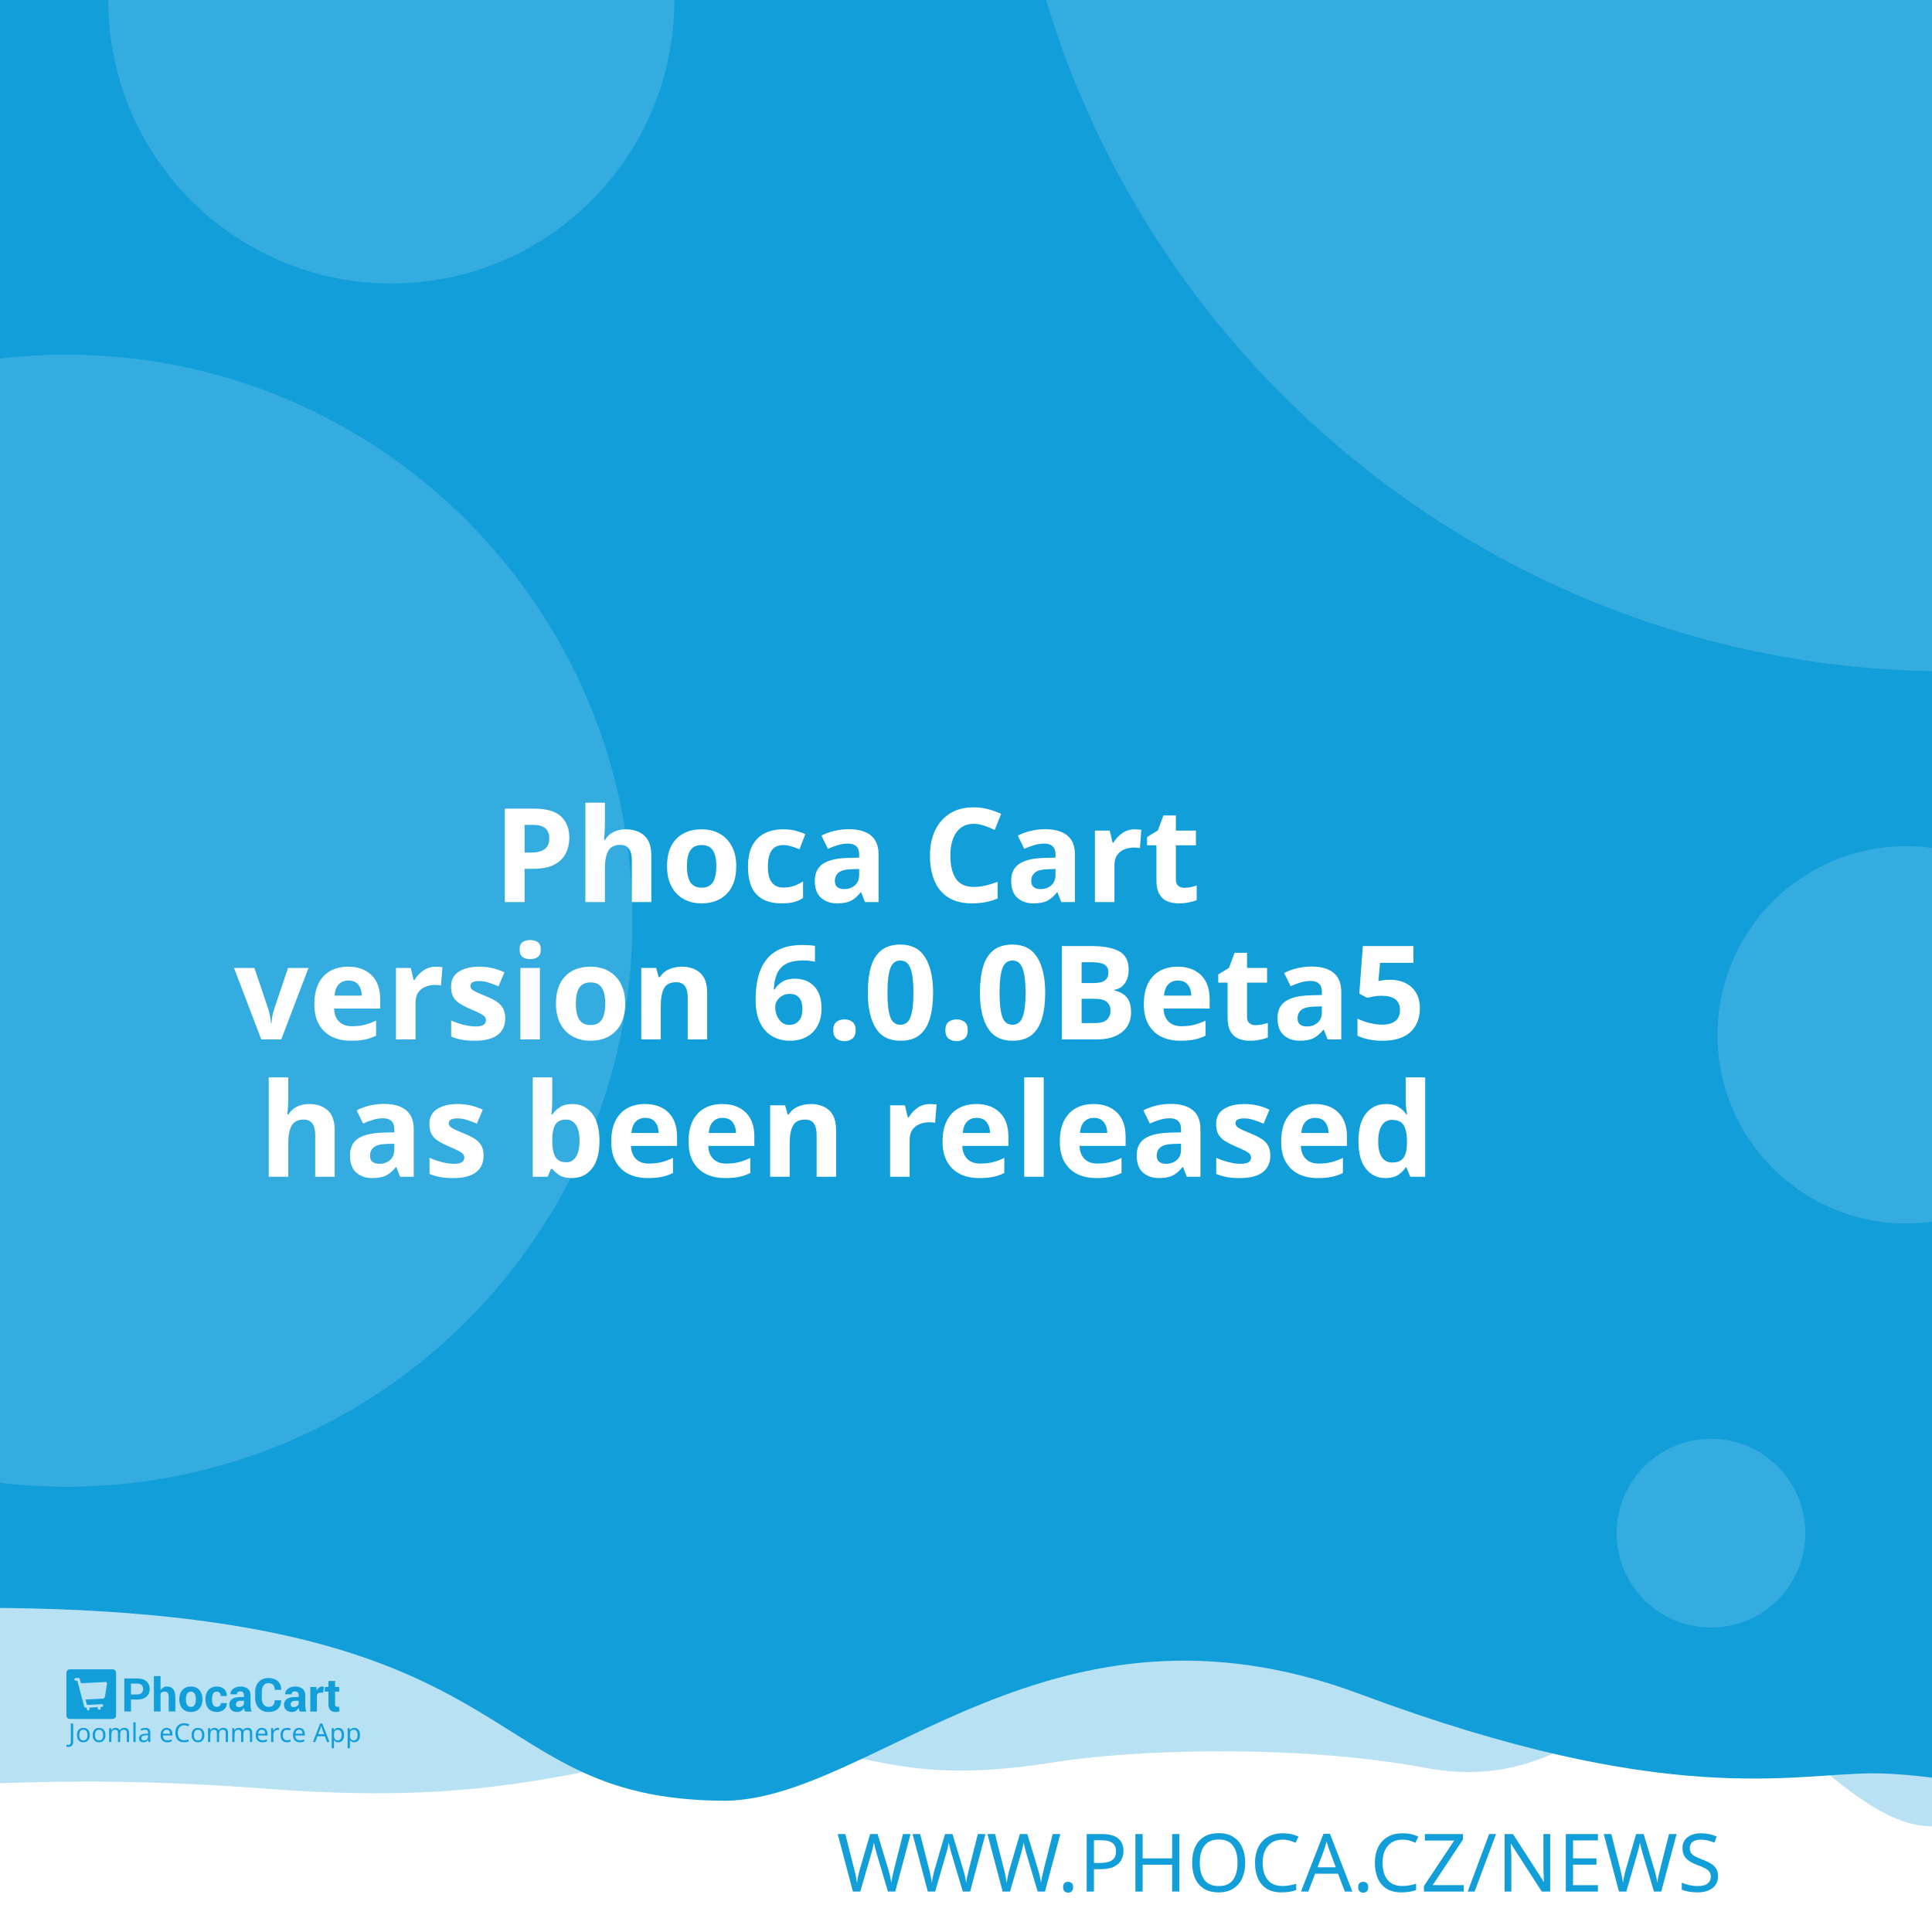
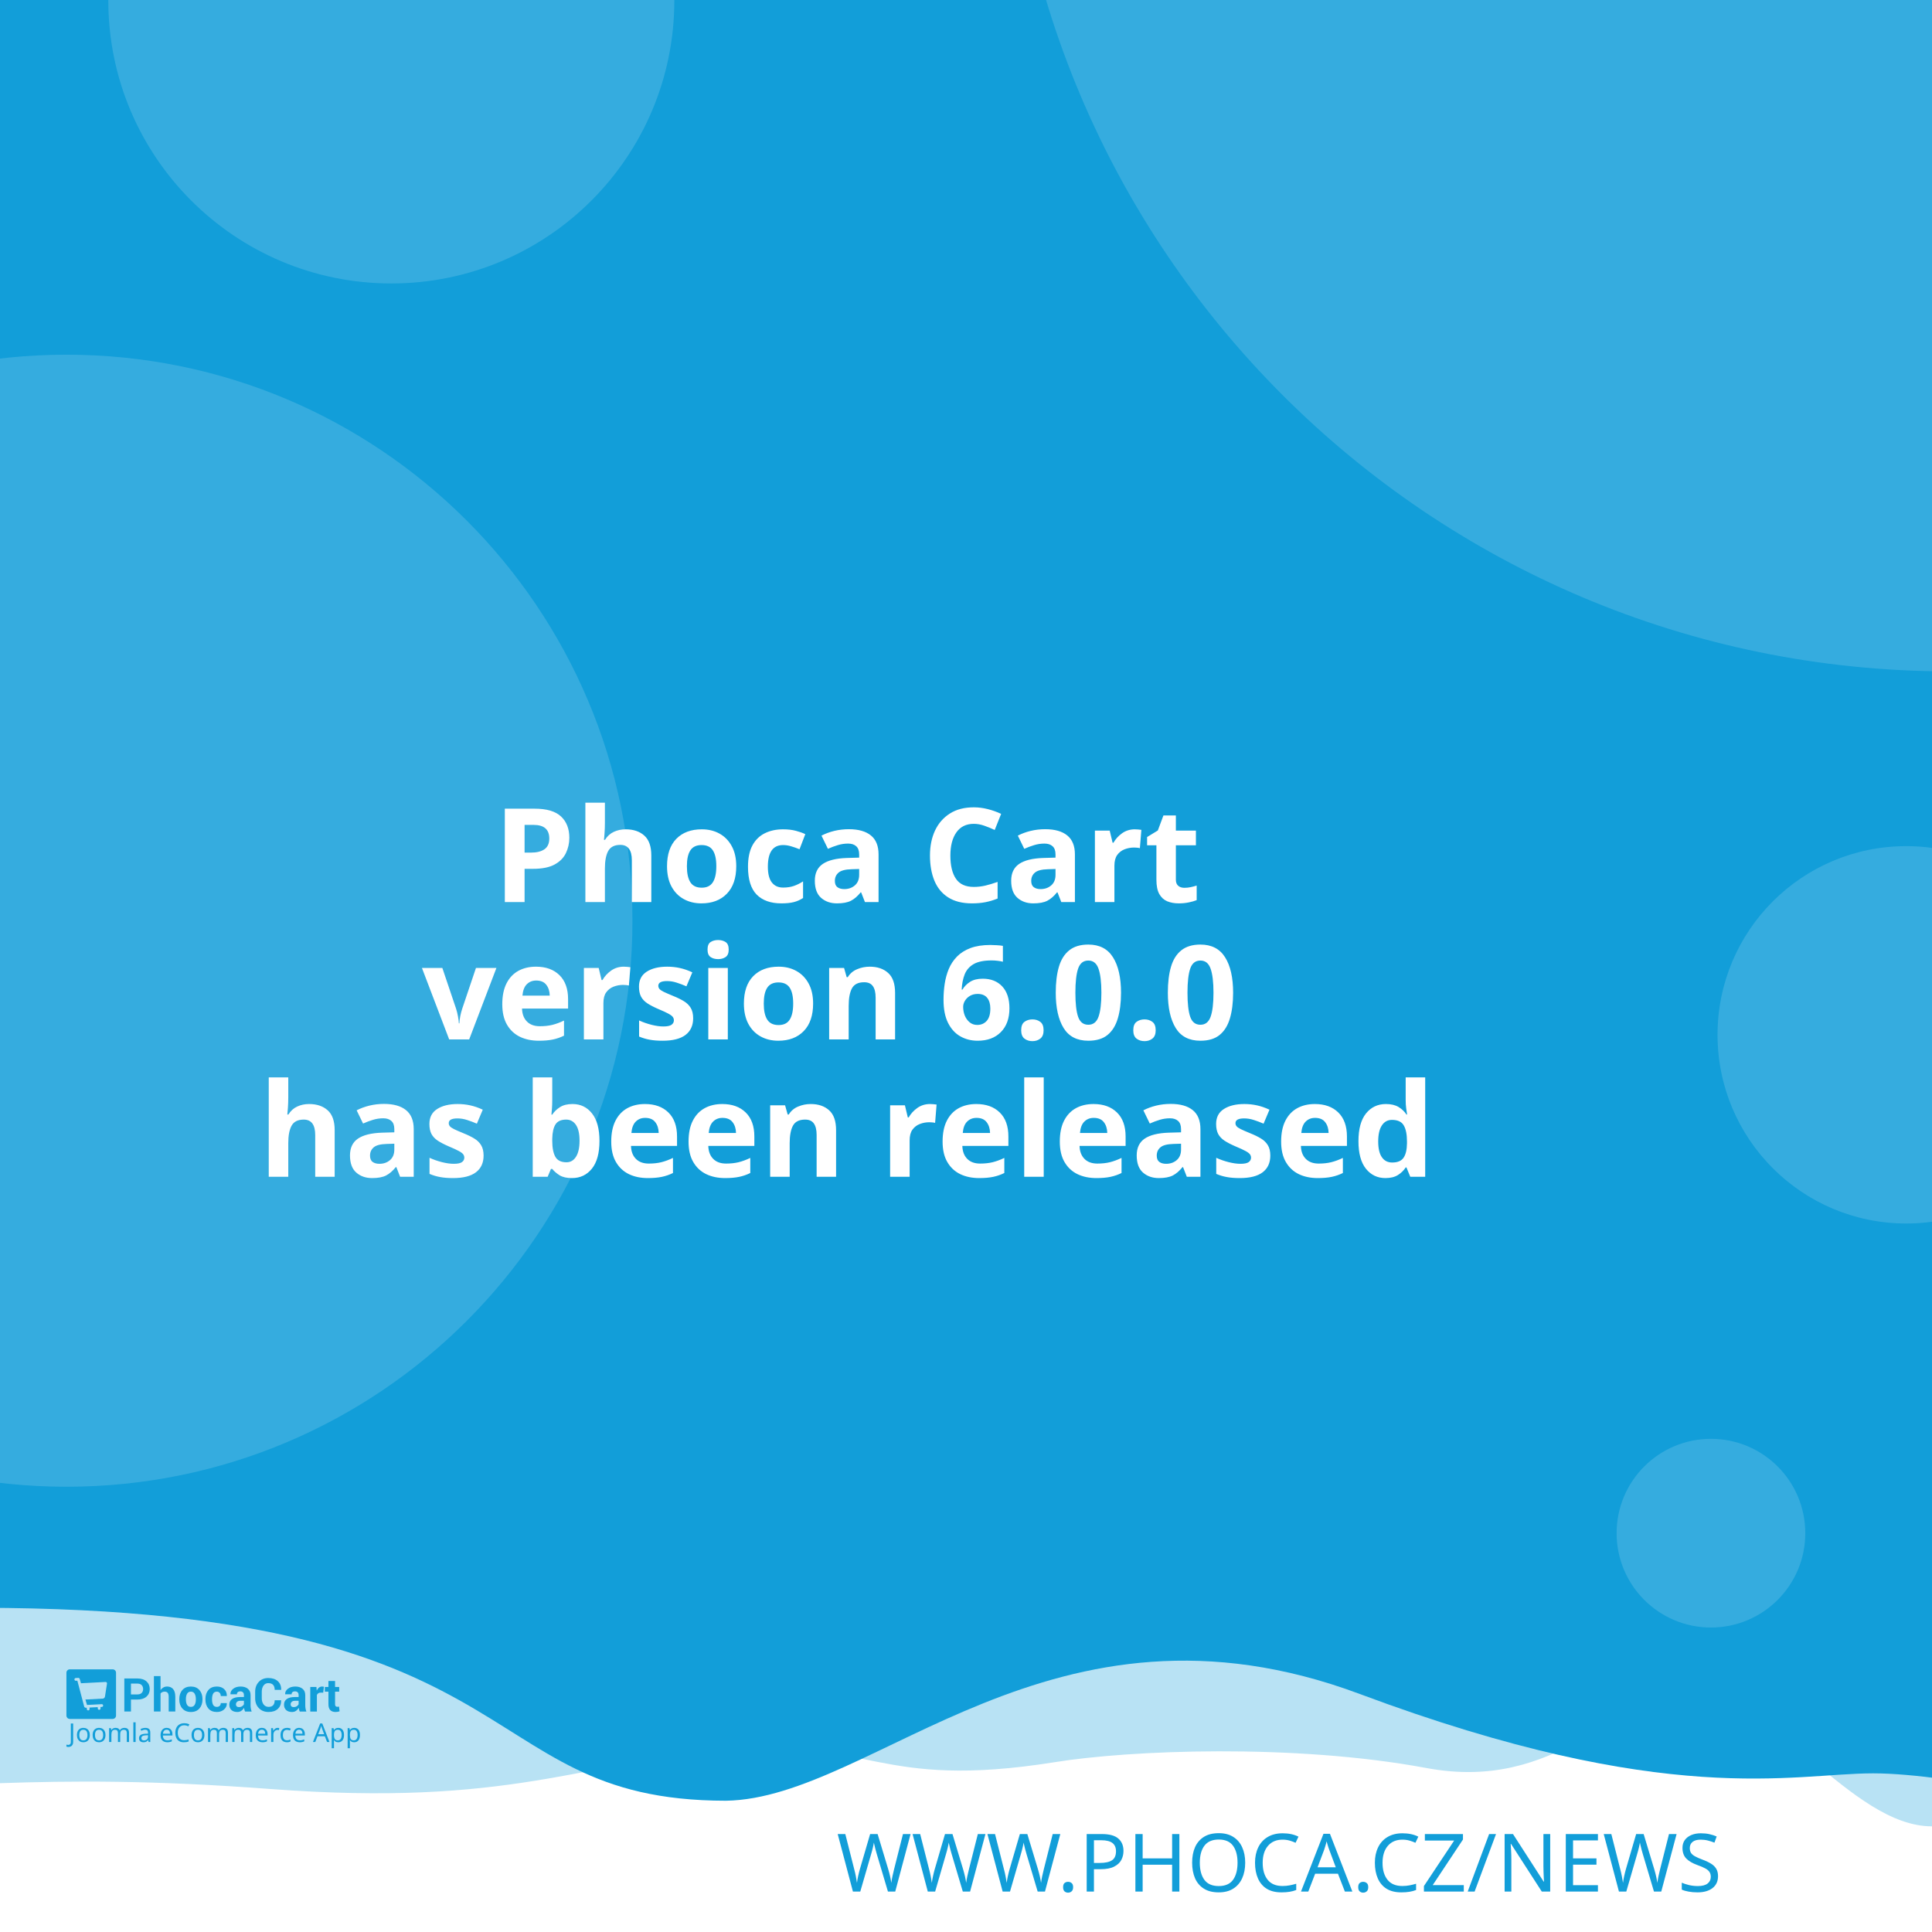
<svg xmlns="http://www.w3.org/2000/svg" width="512" height="512" viewBox="0 0 512 512" version="1.1" id="svg5">
  <defs id="defs2" />
  <g id="layer1">
    <path d="m -288.549,96.962 a 6.384,6.384 0 0 0 -6.384,6.384 v 81.087 a 6.384,6.384 0 0 0 6.384,6.384 h 81.083 a 6.384,6.384 0 0 0 6.384,-6.384 v -81.087 a 6.384,6.384 0 0 0 -6.384,-6.384 z m 16.084,16.188 c 0.591,-0.033 1.134,0.125 1.642,0.482 0.508,0.359 0.842,0.809 1.006,1.355 l 2.415,8.308 46.517,-2.44 c 0.829,-0.043 1.521,0.245 2.074,0.86 0.55,0.606 0.769,1.334 0.636,2.174 l -3.898,24.937 c -0.138,0.736 -0.57,1.497 -1.288,2.273 -0.719,0.787 -1.656,1.211 -2.797,1.272 l -32.861,1.721 3.038,10.253 27.775,-1.455 c 0.726,-0.04 1.351,0.178 1.887,0.648 0.523,0.483 0.803,1.086 0.844,1.812 0.038,0.726 -0.178,1.352 -0.648,1.887 -0.483,0.525 -1.086,0.806 -1.812,0.844 l -2.597,0.137 0.137,2.593 c 0.038,0.729 -0.178,1.356 -0.661,1.879 -0.472,0.535 -1.071,0.819 -1.8,0.856 -0.726,0.038 -1.353,-0.178 -1.879,-0.661 -0.535,-0.472 -0.814,-1.073 -0.852,-1.8 l -0.137,-2.593 -15.573,0.81 0.133,2.597 c 0.038,0.729 -0.176,1.356 -0.648,1.879 -0.483,0.535 -1.086,0.818 -1.812,0.856 -0.726,0.04 -1.352,-0.178 -1.887,-0.661 -0.525,-0.472 -0.806,-1.073 -0.844,-1.8 l -0.137,-2.597 -1.608,0.083 c -0.623,0.033 -1.193,-0.112 -1.721,-0.428 -0.515,-0.317 -0.883,-0.632 -1.11,-0.931 l -0.287,-0.507 -13.05,-49.343 -2.805,0.146 c -0.696,0.038 -1.312,-0.181 -1.858,-0.661 -0.545,-0.472 -0.835,-1.069 -0.873,-1.795 -0.038,-0.729 0.186,-1.353 0.682,-1.879 0.493,-0.535 1.083,-0.818 1.779,-0.856 z" style="fill:#ffffff;stroke-width:1;paint-order:stroke fill markers" id="path400" />
    <rect style="opacity:1;fill:#ffffff;stroke-width:5;stroke-linejoin:round;paint-order:stroke fill markers" id="rect723" width="512" height="512" x="0" y="0" />
    <path id="rect4460" style="opacity:0.3;fill:#129ed9;fill-opacity:1;stroke-width:5;stroke-linejoin:round;paint-order:stroke fill markers" d="M -256,4 H 768 v 480 c 0,0 -42.667,-10 -64,-10 -21.333,0 -42.408,10 -64,10 -21.592,0 -42.667,-10 -64,-10 -21.333,0 -42.408,10 -64,10 -21.592,0 -41.887,-34.701 -63.221,-34.701 -21.333,0 -35.645,25.795 -70.761,19.246 -35.116,-6.549 -78.862,-4.741 -98.515,-1.547 -47.289,7.533 -49.247,-6.724 -87.369,-3.311 -38.122,3.413 -56.921,15.193 -120.307,10.429 -63.387,-4.764 -84.091,0.698 -135.827,-0.116 -21.333,0 -42.408,10 -64,10 -21.592,0 -42.667,-10 -64,-10 -21.333,0 -64,10 -64,10 z" />
    <path id="rect4460-5" style="fill:#129ed9;fill-opacity:1;stroke-width:5;stroke-linejoin:round;paint-order:stroke fill markers" d="M -316,4.9999998e-7 H 708 V 480 c 0,0 -42.667,-10 -64,-10 -21.333,0 -42.408,10 -64,10 -21.592,0 -62.256,-10.048 -83.59,-10.048 -21.333,0 -54.449,9.448 -136.059,-21.03 -81.61,-30.478 -128.583,27.669 -167.971,28.291 -70.795,-0.042 -47.303,-54.288 -212.561,-50.983 C -185.439,429.534 -38.408,480 -60,480 c -21.592,0 -42.667,-10 -64,-10 -21.333,0 -42.408,10 -64,10 -21.592,0 -42.667,-10 -64,-10 -21.333,0 -64,10 -64,10 z" />
    <text xml:space="preserve" style="font-style:normal;font-weight:normal;font-size:21.333px;line-height:1.25;font-family:sans-serif;fill:#129ed9;fill-opacity:1;stroke:none" x="484.042" y="501.277" id="text2910-3-7">
      <tspan id="tspan2908-6-5" x="484.042" y="501.277" style="font-style:normal;font-variant:normal;font-weight:300;font-stretch:normal;font-size:21.333px;font-family:Montserrat;-inkscape-font-specification:'Montserrat Light';text-align:end;text-anchor:end;fill:#129ed9;fill-opacity:1">WWW.PHOCA.CZ/NEWS</tspan>
    </text>
    <text xml:space="preserve" style="font-style:normal;font-variant:normal;font-weight:600;font-stretch:normal;font-size:34.667px;line-height:1.05;font-family:Rubik;-inkscape-font-specification:'Rubik Semi-Bold';fill:#ffffff;fill-opacity:1;stroke:none" x="256" y="165" id="text11252">
      <tspan x="256" y="165" id="tspan403" style="text-align:center;text-anchor:middle" />
      <tspan x="256" y="202.659" style="font-size:34.667px;text-align:center;text-anchor:middle" id="tspan442" />
      <tspan x="256" y="239.059" style="font-size:34.667px;text-align:center;text-anchor:middle" id="tspan444">Phoca Cart</tspan>
-       <tspan x="256" y="275.459" id="tspan1992" style="font-size:34.667px;text-align:center;text-anchor:middle">version 6.0.0Beta5
+       <tspan x="256" y="275.459" id="tspan1992" style="font-size:34.667px;text-align:center;text-anchor:middle">version 6.0.0
</tspan>
      <tspan x="256" y="311.859" id="tspan2906" style="font-size:34.667px;text-align:center;text-anchor:middle">has been released</tspan>
      <tspan x="256" y="348.259" id="tspan1994" style="font-size:34.667px" />
    </text>
    <circle style="opacity:0.15;fill:#ffffff;fill-opacity:1;stroke-width:5;stroke-linejoin:round;paint-order:stroke fill markers" id="path8376" cx="516.67" cy="-72.081" r="250" />
    <circle style="opacity:0.15;fill:#ffffff;fill-opacity:1;stroke-width:5;stroke-linejoin:round;paint-order:stroke fill markers" id="path8376-9" cx="17.604" cy="244" r="150" />
    <circle style="opacity:0.15;fill:#ffffff;fill-opacity:1;stroke-width:5;stroke-linejoin:round;paint-order:stroke fill markers" id="path8376-6" cx="103.704" cy="0.117" r="75" />
    <circle style="opacity:0.15;fill:#ffffff;fill-opacity:1;stroke-width:5;stroke-linejoin:round;paint-order:stroke fill markers" id="path8376-6-2" cx="505.168" cy="274.238" r="50" />
    <g id="g8950" transform="matrix(0.298069,0,0,0.298069,107.3348,335.2596)" style="fill:#129ed9;fill-opacity:1;stroke-width:3.355">
      <g id="g895" transform="translate(-301.0409,359.4151)" style="fill:#129ed9;fill-opacity:1;stroke-width:3.355">
        <g transform="matrix(1.3333,0,0,-1.3333,-75.59,850.15)" fill="#ffffff" image-rendering="optimizeQuality" id="g280" style="clip-rule:evenodd;fill:#129ed9;fill-opacity:1;stroke-width:8.934;shape-rendering:geometricPrecision">
          <path d="m 99.728,617.49 v -7.994 h -4.423 v 22.031 h 8.784 c 2.532,0 4.527,-0.646 5.979,-1.937 1.452,-1.291 2.181,-2.99 2.181,-5.097 0,-2.107 -0.729,-3.801 -2.181,-5.082 -1.452,-1.281 -3.446,-1.921 -5.979,-1.921 z m 0,3.408 h 4.361 c 1.23,0 2.165,0.336 2.801,1.002 0.635,0.671 0.951,1.523 0.951,2.561 0,1.059 -0.315,1.932 -0.946,2.623 -0.63,0.687 -1.566,1.033 -2.806,1.033 H 99.728 Z" id="path262" style="fill:#129ed9;fill-opacity:1;stroke-width:3.355" />
          <path d="m 119.45,623.79 c 0.517,0.749 1.147,1.327 1.891,1.746 0.749,0.418 1.576,0.63 2.485,0.63 1.705,0 3.043,-0.568 4.02,-1.704 0.971,-1.131 1.457,-2.887 1.457,-5.252 v -9.714 h -4.418 v 9.76 c 0,1.276 -0.227,2.174 -0.677,2.706 -0.445,0.532 -1.116,0.795 -2.005,0.795 -0.605,0 -1.137,-0.108 -1.602,-0.325 -0.465,-0.217 -0.847,-0.522 -1.152,-0.919 v -12.017 h -4.418 v 23.611 h 4.418 z" id="path264" style="fill:#129ed9;fill-opacity:1;stroke-width:3.355" />
          <path d="m 131.96,617.83 c 0,2.438 0.682,4.436 2.046,5.996 1.359,1.554 3.25,2.334 5.663,2.334 2.418,0 4.315,-0.774 5.689,-2.329 1.375,-1.549 2.062,-3.553 2.062,-6.001 v -0.32 c 0,-2.458 -0.687,-4.462 -2.051,-6.011 -1.369,-1.544 -3.261,-2.319 -5.674,-2.319 -2.418,0 -4.315,0.775 -5.684,2.319 -1.364,1.549 -2.051,3.553 -2.051,6.011 z m 4.408,-0.31 c 0,-1.487 0.264,-2.68 0.785,-3.584 0.527,-0.899 1.375,-1.348 2.542,-1.348 1.142,0 1.979,0.454 2.506,1.358 0.532,0.904 0.796,2.097 0.796,3.574 v 0.315 c 0,1.446 -0.269,2.629 -0.801,3.542 -0.537,0.914 -1.38,1.374 -2.527,1.374 -1.142,0 -1.979,-0.46 -2.506,-1.379 -0.532,-0.919 -0.796,-2.102 -0.796,-3.537 z" id="path266" style="fill:#129ed9;fill-opacity:1;stroke-width:3.355" />
          <path d="m 157.01,612.59 c 0.79,0 1.421,0.227 1.891,0.682 0.475,0.454 0.713,1.064 0.713,1.828 h 4.015 l 0.041,-0.093 c 0.041,-1.653 -0.579,-3.037 -1.871,-4.152 -1.287,-1.116 -2.883,-1.673 -4.79,-1.673 -2.439,0 -4.325,0.769 -5.648,2.314 -1.318,1.544 -1.979,3.522 -1.979,5.944 v 0.449 c 0,2.412 0.656,4.395 1.974,5.944 1.317,1.554 3.198,2.329 5.638,2.329 2.02,0 3.648,-0.573 4.883,-1.725 1.235,-1.151 1.835,-2.664 1.793,-4.539 l -0.031,-0.088 h -4.026 c 0,0.842 -0.233,1.544 -0.698,2.107 -0.46,0.558 -1.101,0.837 -1.922,0.837 -1.168,0 -1.995,-0.454 -2.475,-1.358 -0.476,-0.904 -0.718,-2.071 -0.718,-3.496 v -0.454 c 0,-1.456 0.243,-2.628 0.718,-3.522 0.48,-0.888 1.312,-1.332 2.491,-1.332" id="path268" style="fill:#129ed9;fill-opacity:1;stroke-width:3.355" />
          <path d="m 175.8,609.49 c -0.165,0.372 -0.305,0.764 -0.419,1.183 -0.119,0.413 -0.202,0.837 -0.248,1.27 -0.455,-0.8 -1.054,-1.456 -1.798,-1.978 -0.739,-0.521 -1.628,-0.785 -2.656,-0.785 -1.715,0 -3.038,0.439 -3.963,1.322 -0.93,0.883 -1.395,2.086 -1.395,3.604 0,1.606 0.62,2.845 1.855,3.729 1.235,0.883 3.038,1.322 5.41,1.322 h 2.47 v 1.301 c 0,0.785 -0.207,1.394 -0.62,1.828 -0.413,0.434 -1.023,0.651 -1.834,0.651 -0.713,0 -1.266,-0.175 -1.653,-0.522 -0.393,-0.346 -0.584,-0.826 -0.584,-1.446 l -4.268,0.016 -0.016,0.093 c -0.072,1.379 0.527,2.572 1.798,3.579 1.271,1.002 2.946,1.503 5.013,1.503 1.958,0 3.545,-0.496 4.769,-1.492 1.22,-0.992 1.829,-2.406 1.829,-4.24 v -6.76 c 0,-0.769 0.062,-1.492 0.176,-2.164 0.119,-0.676 0.299,-1.348 0.553,-2.014 z m -4.046,2.943 c 0.78,0 1.468,0.191 2.077,0.574 0.605,0.382 1.013,0.826 1.225,1.332 v 2.308 h -2.47 c -0.935,0 -1.648,-0.232 -2.134,-0.702 -0.481,-0.47 -0.724,-1.033 -0.724,-1.699 0,-0.542 0.181,-0.981 0.542,-1.312 0.367,-0.336 0.858,-0.501 1.483,-0.501" id="path270" style="fill:#129ed9;fill-opacity:1;stroke-width:3.355" />
          <path d="m 199.84,617.01 0.031,-0.088 c 0.041,-2.37 -0.682,-4.25 -2.17,-5.645 -1.488,-1.394 -3.555,-2.091 -6.201,-2.091 -2.656,0 -4.811,0.852 -6.464,2.556 -1.653,1.704 -2.486,3.894 -2.486,6.579 v 4.369 c 0,2.67 0.812,4.86 2.424,6.574 1.617,1.715 3.715,2.572 6.299,2.572 2.723,0 4.852,-0.697 6.386,-2.097 1.535,-1.399 2.284,-3.305 2.243,-5.717 l -0.031,-0.088 h -4.299 c 0,1.451 -0.346,2.561 -1.044,3.336 -0.698,0.769 -1.783,1.157 -3.255,1.157 -1.323,0 -2.372,-0.537 -3.147,-1.606 -0.78,-1.074 -1.168,-2.438 -1.168,-4.1 v -4.39 c 0,-1.683 0.408,-3.057 1.225,-4.131 0.822,-1.069 1.922,-1.606 3.317,-1.606 1.38,0 2.403,0.372 3.064,1.11 0.661,0.744 0.992,1.844 0.992,3.305 z" id="path272" style="fill:#129ed9;fill-opacity:1;stroke-width:3.355" />
          <path d="m 212.27,609.49 c -0.165,0.372 -0.305,0.764 -0.419,1.183 -0.119,0.413 -0.202,0.837 -0.248,1.27 -0.455,-0.8 -1.054,-1.456 -1.798,-1.978 -0.739,-0.521 -1.628,-0.785 -2.656,-0.785 -1.716,0 -3.038,0.439 -3.963,1.322 -0.93,0.883 -1.395,2.086 -1.395,3.604 0,1.606 0.62,2.845 1.855,3.729 1.235,0.883 3.039,1.322 5.41,1.322 h 2.47 v 1.301 c 0,0.785 -0.207,1.394 -0.62,1.828 -0.413,0.434 -1.023,0.651 -1.834,0.651 -0.713,0 -1.266,-0.175 -1.654,-0.522 -0.393,-0.346 -0.584,-0.826 -0.584,-1.446 l -4.268,0.016 -0.016,0.093 c -0.072,1.379 0.527,2.572 1.798,3.579 1.271,1.002 2.945,1.503 5.013,1.503 1.958,0 3.545,-0.496 4.769,-1.492 1.22,-0.992 1.829,-2.406 1.829,-4.24 v -6.76 c 0,-0.769 0.062,-1.492 0.176,-2.164 0.119,-0.676 0.3,-1.348 0.553,-2.014 z m -4.046,2.943 c 0.78,0 1.468,0.191 2.077,0.574 0.605,0.382 1.013,0.826 1.224,1.332 v 2.308 h -2.47 c -0.935,0 -1.649,-0.232 -2.134,-0.702 -0.481,-0.47 -0.723,-1.033 -0.723,-1.699 0,-0.542 0.181,-0.981 0.542,-1.312 0.367,-0.336 0.858,-0.501 1.483,-0.501" id="path274" style="fill:#129ed9;fill-opacity:1;stroke-width:3.355" />
          <path d="m 227.92,622.06 -1.617,0.046 c -0.656,0 -1.199,-0.134 -1.623,-0.408 -0.423,-0.274 -0.744,-0.656 -0.966,-1.152 v -11.052 h -4.408 v 16.36 h 4.103 l 0.196,-2.422 c 0.382,0.857 0.883,1.528 1.494,2.009 0.61,0.48 1.312,0.723 2.108,0.723 0.223,0 0.429,-0.015 0.615,-0.052 0.186,-0.036 0.377,-0.077 0.568,-0.129 z" id="path276" style="fill:#129ed9;fill-opacity:1;stroke-width:3.355" />
          <path d="m 235.83,629.86 v -4.007 h 2.754 v -3.099 H 235.83 v -8.33 c 0,-0.635 0.129,-1.09 0.393,-1.363 0.263,-0.274 0.615,-0.408 1.059,-0.408 0.232,0 0.434,0.01 0.599,0.036 0.166,0.026 0.362,0.072 0.579,0.129 l 0.383,-3.181 c -0.445,-0.155 -0.878,-0.268 -1.302,-0.341 -0.424,-0.078 -0.884,-0.114 -1.38,-0.114 -1.524,0 -2.697,0.418 -3.519,1.255 -0.822,0.837 -1.235,2.159 -1.235,3.977 v 8.34 h -2.392 v 3.099 h 2.392 v 4.007 z" id="path278" style="fill:#129ed9;fill-opacity:1;stroke-width:3.355" />
        </g>
        <g fill="#ffffff" fill-rule="evenodd" image-rendering="optimizeQuality" stroke-width="1.934" aria-label="Joomla eCommerce App" id="g318" style="clip-rule:evenodd;fill:#129ed9;fill-opacity:1;shape-rendering:geometricPrecision">
          <path d="M 1.704,69 Q 1.151,69 0.736,68.908 0.321,68.839 -0.002,68.7 v -1.752 q 0.369,0.092 0.784,0.161 0.415,0.069 0.876,0.069 0.576,0 1.083,-0.231 0.53,-0.231 0.853,-0.807 0.323,-0.576 0.323,-1.614 v -16.368 h 2.075 v 16.206 q 0,2.374 -1.176,3.504 -1.176,1.13 -3.112,1.13 z" id="path282" style="fill:#129ed9;fill-opacity:1;stroke-width:1.934" />
          <path d="m 20.792,58.419 q 0,3.066 -1.568,4.749 -1.545,1.683 -4.196,1.683 -1.637,0 -2.928,-0.738 -1.268,-0.761 -2.006,-2.19 -0.738,-1.452 -0.738,-3.504 0,-3.066 1.545,-4.726 1.545,-1.66 4.196,-1.66 1.683,0 2.951,0.761 1.291,0.738 2.006,2.167 0.738,1.406 0.738,3.458 z m -9.336,0 q 0,2.19 0.853,3.481 0.876,1.268 2.766,1.268 1.867,0 2.743,-1.268 0.876,-1.291 0.876,-3.481 0,-2.19 -0.876,-3.435 -0.876,-1.245 -2.766,-1.245 -1.89,0 -2.743,1.245 -0.853,1.245 -0.853,3.435 z" id="path284" style="fill:#129ed9;fill-opacity:1;stroke-width:1.934" />
          <path d="m 34.739,58.419 q 0,3.066 -1.568,4.749 -1.545,1.683 -4.196,1.683 -1.637,0 -2.928,-0.738 -1.268,-0.761 -2.006,-2.19 -0.738,-1.452 -0.738,-3.504 0,-3.066 1.545,-4.726 1.545,-1.66 4.196,-1.66 1.683,0 2.951,0.761 1.291,0.738 2.006,2.167 0.738,1.406 0.738,3.458 z m -9.336,0 q 0,2.19 0.853,3.481 0.876,1.268 2.766,1.268 1.867,0 2.743,-1.268 0.876,-1.291 0.876,-3.481 0,-2.19 -0.876,-3.435 -0.876,-1.245 -2.766,-1.245 -1.89,0 -2.743,1.245 -0.853,1.245 -0.853,3.435 z" id="path286" style="fill:#129ed9;fill-opacity:1;stroke-width:1.934" />
          <path d="m 51.499,52.033 q 2.098,0 3.135,1.083 1.037,1.06 1.037,3.458 V 64.62 H 53.666 v -7.953 q 0,-2.928 -2.513,-2.928 -1.798,0 -2.582,1.037 -0.761,1.037 -0.761,3.02 V 64.62 h -2.006 v -7.953 q 0,-2.928 -2.536,-2.928 -1.867,0 -2.582,1.153 -0.715,1.153 -0.715,3.32 v 6.409 h -2.029 v -12.356 h 1.637 l 0.3,1.683 h 0.115 q 0.576,-0.968 1.545,-1.429 0.991,-0.484 2.098,-0.484 2.905,0 3.781,2.075 h 0.115 q 0.622,-1.06 1.683,-1.568 1.083,-0.507 2.282,-0.507 z" id="path288" style="fill:#129ed9;fill-opacity:1;stroke-width:1.934" />
          <path d="M 61.527,64.62 H 59.498 V 47.1 h 2.029 z" id="path290" style="fill:#129ed9;fill-opacity:1;stroke-width:1.934" />
          <path d="m 70.126,52.056 q 2.259,0 3.343,0.991 1.083,0.991 1.083,3.158 v 8.414 h -1.475 l -0.392,-1.752 h -0.092 q -0.807,1.014 -1.706,1.498 -0.876,0.484 -2.444,0.484 -1.683,0 -2.789,-0.876 -1.107,-0.899 -1.107,-2.789 0,-1.844 1.452,-2.836 1.452,-1.014 4.472,-1.107 l 2.098,-0.069 v -0.738 q 0,-1.545 -0.669,-2.144 -0.669,-0.599 -1.89,-0.599 -0.968,0 -1.844,0.3 -0.876,0.277 -1.637,0.645 l -0.622,-1.522 q 0.807,-0.438 1.913,-0.738 1.107,-0.323 2.305,-0.323 z m 0.599,6.593 q -2.305,0.092 -3.204,0.738 -0.876,0.645 -0.876,1.821 0,1.037 0.622,1.522 0.645,0.484 1.637,0.484 1.568,0 2.605,-0.853 1.037,-0.876 1.037,-2.674 v -1.107 z" id="path292" style="fill:#129ed9;fill-opacity:1;stroke-width:1.934" />
          <path d="m 89.144,52.033 q 1.591,0 2.72,0.692 1.153,0.692 1.752,1.96 0.622,1.245 0.622,2.928 v 1.222 h -8.46 q 0.046,2.098 1.06,3.204 1.037,1.083 2.882,1.083 1.176,0 2.075,-0.207 0.922,-0.231 1.89,-0.645 v 1.775 q -0.945,0.415 -1.867,0.599 -0.922,0.207 -2.19,0.207 -1.752,0 -3.112,-0.715 -1.337,-0.715 -2.098,-2.121 -0.738,-1.429 -0.738,-3.481 0,-2.029 0.669,-3.481 0.692,-1.452 1.913,-2.236 1.245,-0.784 2.882,-0.784 z m -0.023,1.66 q -1.452,0 -2.305,0.945 -0.83,0.922 -0.991,2.582 h 6.293 q -0.023,-1.568 -0.738,-2.536 -0.715,-0.991 -2.259,-0.991 z" id="path294" style="fill:#129ed9;fill-opacity:1;stroke-width:1.934" />
          <path d="m 104.71,49.751 q -2.651,0 -4.173,1.775 -1.522,1.775 -1.522,4.864 0,3.066 1.406,4.864 1.429,1.775 4.265,1.775 1.083,0 2.052,-0.184 0.968,-0.184 1.89,-0.461 v 1.798 q -0.922,0.346 -1.913,0.507 -0.968,0.161 -2.328,0.161 -2.513,0 -4.196,-1.037 -1.683,-1.037 -2.536,-2.951 -0.83,-1.913 -0.83,-4.495 0,-2.49 0.899,-4.38 0.922,-1.913 2.697,-2.974 1.775,-1.083 4.311,-1.083 2.605,0 4.541,0.968 l -0.83,1.752 q -0.761,-0.346 -1.706,-0.622 -0.922,-0.277 -2.029,-0.277 z" id="path296" style="fill:#129ed9;fill-opacity:1;stroke-width:1.934" />
          <path d="m 122.69,58.419 q 0,3.066 -1.568,4.749 -1.545,1.683 -4.196,1.683 -1.637,0 -2.928,-0.738 -1.268,-0.761 -2.006,-2.19 -0.738,-1.452 -0.738,-3.504 0,-3.066 1.545,-4.726 1.545,-1.66 4.196,-1.66 1.683,0 2.951,0.761 1.291,0.738 2.006,2.167 0.738,1.406 0.738,3.458 z m -9.336,0 q 0,2.19 0.853,3.481 0.876,1.268 2.766,1.268 1.867,0 2.743,-1.268 0.876,-1.291 0.876,-3.481 0,-2.19 -0.876,-3.435 -0.876,-1.245 -2.766,-1.245 -1.89,0 -2.743,1.245 -0.853,1.245 -0.853,3.435 z" id="path298" style="fill:#129ed9;fill-opacity:1;stroke-width:1.934" />
          <path d="m 139.45,52.033 q 2.098,0 3.135,1.083 1.037,1.06 1.037,3.458 V 64.62 h -2.006 v -7.953 q 0,-2.928 -2.513,-2.928 -1.798,0 -2.582,1.037 -0.761,1.037 -0.761,3.02 V 64.62 h -2.006 v -7.953 q 0,-2.928 -2.536,-2.928 -1.867,0 -2.582,1.153 -0.715,1.153 -0.715,3.32 v 6.409 h -2.029 v -12.356 h 1.637 l 0.3,1.683 h 0.115 q 0.576,-0.968 1.545,-1.429 0.991,-0.484 2.098,-0.484 2.905,0 3.781,2.075 h 0.115 q 0.622,-1.06 1.683,-1.568 1.083,-0.507 2.282,-0.507 z" id="path300" style="fill:#129ed9;fill-opacity:1;stroke-width:1.934" />
          <path d="m 161,52.033 q 2.098,0 3.135,1.083 1.037,1.06 1.037,3.458 V 64.62 h -2.006 v -7.953 q 0,-2.928 -2.513,-2.928 -1.798,0 -2.582,1.037 -0.761,1.037 -0.761,3.02 V 64.62 h -2.006 v -7.953 q 0,-2.928 -2.536,-2.928 -1.867,0 -2.582,1.153 -0.715,1.153 -0.715,3.32 v 6.409 h -2.029 v -12.356 h 1.637 l 0.3,1.683 h 0.115 q 0.576,-0.968 1.545,-1.429 0.991,-0.484 2.098,-0.484 2.905,0 3.781,2.075 h 0.115 q 0.622,-1.06 1.683,-1.568 1.083,-0.507 2.282,-0.507 z" id="path302" style="fill:#129ed9;fill-opacity:1;stroke-width:1.934" />
          <path d="m 173.77,52.033 q 1.591,0 2.72,0.692 1.153,0.692 1.752,1.96 0.622,1.245 0.622,2.928 v 1.222 h -8.46 q 0.046,2.098 1.06,3.204 1.037,1.083 2.882,1.083 1.176,0 2.075,-0.207 0.922,-0.231 1.89,-0.645 v 1.775 q -0.945,0.415 -1.867,0.599 -0.922,0.207 -2.19,0.207 -1.752,0 -3.112,-0.715 -1.337,-0.715 -2.098,-2.121 -0.738,-1.429 -0.738,-3.481 0,-2.029 0.669,-3.481 0.692,-1.452 1.913,-2.236 1.245,-0.784 2.882,-0.784 z m -0.023,1.66 q -1.452,0 -2.305,0.945 -0.83,0.922 -0.991,2.582 h 6.293 q -0.023,-1.568 -0.738,-2.536 -0.715,-0.991 -2.259,-0.991 z" id="path304" style="fill:#129ed9;fill-opacity:1;stroke-width:1.934" />
          <path d="m 187.76,52.033 q 0.346,0 0.738,0.046 0.415,0.023 0.715,0.092 l -0.254,1.867 q -0.3,-0.069 -0.669,-0.115 -0.346,-0.046 -0.669,-0.046 -0.945,0 -1.775,0.53 -0.83,0.507 -1.337,1.452 -0.484,0.922 -0.484,2.167 v 6.593 h -2.029 v -12.356 h 1.66 l 0.231,2.259 h 0.092 q 0.599,-1.014 1.545,-1.752 0.945,-0.738 2.236,-0.738 z" id="path306" style="fill:#129ed9;fill-opacity:1;stroke-width:1.934" />
          <path d="m 196.02,64.851 q -1.637,0 -2.928,-0.669 -1.268,-0.669 -2.006,-2.075 -0.715,-1.406 -0.715,-3.596 0,-2.282 0.761,-3.712 0.761,-1.429 2.052,-2.098 1.314,-0.669 2.974,-0.669 0.945,0 1.821,0.207 0.876,0.184 1.429,0.461 l -0.622,1.683 q -0.553,-0.207 -1.291,-0.392 -0.738,-0.184 -1.383,-0.184 -3.642,0 -3.642,4.68 0,2.236 0.876,3.435 0.899,1.176 2.651,1.176 1.014,0 1.775,-0.207 0.784,-0.207 1.429,-0.507 v 1.798 q -0.622,0.323 -1.383,0.484 -0.738,0.184 -1.798,0.184 z" id="path308" style="fill:#129ed9;fill-opacity:1;stroke-width:1.934" />
          <path d="m 206.9,52.033 q 1.591,0 2.72,0.692 1.153,0.692 1.752,1.96 0.622,1.245 0.622,2.928 v 1.222 h -8.46 q 0.046,2.098 1.06,3.204 1.037,1.083 2.882,1.083 1.176,0 2.075,-0.207 0.922,-0.231 1.89,-0.645 v 1.775 q -0.945,0.415 -1.867,0.599 -0.922,0.207 -2.19,0.207 -1.752,0 -3.112,-0.715 -1.337,-0.715 -2.098,-2.121 -0.738,-1.429 -0.738,-3.481 0,-2.029 0.669,-3.481 0.692,-1.452 1.913,-2.236 1.245,-0.784 2.882,-0.784 z m -0.023,1.66 q -1.452,0 -2.305,0.945 -0.83,0.922 -0.991,2.582 h 6.293 q -0.023,-1.568 -0.738,-2.536 -0.715,-0.991 -2.259,-0.991 z" id="path310" style="fill:#129ed9;fill-opacity:1;stroke-width:1.934" />
          <path d="m 231.73,64.62 -1.983,-5.095 h -6.524 l -1.96,5.095 h -2.098 l 6.432,-16.529 h 1.867 l 6.409,16.529 z m -4.449,-11.918 q -0.069,-0.184 -0.231,-0.669 -0.161,-0.484 -0.323,-0.991 -0.138,-0.53 -0.231,-0.807 -0.161,0.715 -0.369,1.406 -0.207,0.669 -0.346,1.06 l -1.867,4.979 h 5.21 z" id="path312" style="fill:#129ed9;fill-opacity:1;stroke-width:1.934" />
          <path d="m 241.73,52.033 q 2.282,0 3.665,1.591 1.406,1.591 1.406,4.795 0,3.158 -1.406,4.795 -1.383,1.637 -3.688,1.637 -1.429,0 -2.374,-0.53 -0.922,-0.553 -1.452,-1.268 h -0.138 q 0.046,0.392 0.092,0.991 0.046,0.599 0.046,1.037 v 5.072 h -2.029 v -17.889 h 1.66 l 0.277,1.683 h 0.092 q 0.553,-0.807 1.452,-1.36 0.899,-0.553 2.397,-0.553 z m -0.369,1.706 q -1.89,0 -2.674,1.06 -0.761,1.06 -0.807,3.227 v 0.392 q 0,2.282 0.738,3.527 0.761,1.222 2.789,1.222 1.13,0 1.844,-0.622 0.738,-0.622 1.083,-1.683 0.369,-1.083 0.369,-2.467 0,-2.121 -0.83,-3.389 -0.807,-1.268 -2.513,-1.268 z" id="path314" style="fill:#129ed9;fill-opacity:1;stroke-width:1.934" />
          <path d="m 255.91,52.033 q 2.282,0 3.665,1.591 1.406,1.591 1.406,4.795 0,3.158 -1.406,4.795 -1.383,1.637 -3.688,1.637 -1.429,0 -2.374,-0.53 -0.922,-0.553 -1.452,-1.268 h -0.138 q 0.046,0.392 0.092,0.991 0.046,0.599 0.046,1.037 v 5.072 h -2.029 v -17.889 h 1.66 l 0.277,1.683 h 0.092 q 0.553,-0.807 1.452,-1.36 0.899,-0.553 2.397,-0.553 z m -0.369,1.706 q -1.89,0 -2.674,1.06 -0.761,1.06 -0.807,3.227 v 0.392 q 0,2.282 0.738,3.527 0.761,1.222 2.789,1.222 1.13,0 1.844,-0.622 0.738,-0.622 1.083,-1.683 0.369,-1.083 0.369,-2.467 0,-2.121 -0.83,-3.389 -0.807,-1.268 -2.513,-1.268 z" id="path316" style="fill:#129ed9;fill-opacity:1;stroke-width:1.934" />
        </g>
        <path d="M 3,0 A 3,3 0 0 0 0,3 v 38.107 a 3,3 0 0 0 3,3 h 38.105 a 3,3 0 0 0 3,-3 V 3 a 3,3 0 0 0 -3,-3 z m 7.559,7.607 c 0.278,-0.015 0.533,0.059 0.771,0.227 0.239,0.169 0.396,0.38 0.473,0.637 l 1.135,3.904 21.861,-1.147 c 0.39,-0.02 0.715,0.115 0.975,0.404 0.259,0.285 0.361,0.627 0.299,1.022 l -1.832,11.719 c -0.065,0.346 -0.268,0.703 -0.605,1.068 -0.338,0.37 -0.778,0.569 -1.315,0.598 l -15.443,0.809 1.428,4.818 13.053,-0.684 c 0.341,-0.019 0.635,0.084 0.887,0.305 0.246,0.227 0.378,0.51 0.396,0.852 0.018,0.341 -0.084,0.635 -0.305,0.887 -0.227,0.247 -0.51,0.379 -0.852,0.396 l -1.221,0.064 0.064,1.219 c 0.018,0.343 -0.084,0.637 -0.311,0.883 -0.222,0.252 -0.503,0.385 -0.846,0.402 -0.341,0.018 -0.636,-0.084 -0.883,-0.311 -0.252,-0.222 -0.383,-0.504 -0.4,-0.846 l -0.064,-1.219 -7.318,0.381 0.062,1.221 c 0.018,0.343 -0.083,0.637 -0.305,0.883 -0.227,0.252 -0.51,0.384 -0.852,0.402 -0.341,0.019 -0.635,-0.084 -0.887,-0.311 -0.247,-0.222 -0.379,-0.504 -0.396,-0.846 l -0.064,-1.221 -0.756,0.039 c -0.293,0.015 -0.561,-0.052 -0.809,-0.201 -0.242,-0.149 -0.415,-0.297 -0.521,-0.438 l -0.135,-0.238 -6.133,-23.189 -1.318,0.068 C 8.066,10.184 7.776,10.082 7.52,9.856 7.263,9.634 7.127,9.354 7.11,9.012 7.092,8.67 7.197,8.377 7.43,8.13 7.661,7.878 7.939,7.745 8.266,7.727 Z" fill="#ffffff" style="fill:#129ed9;fill-opacity:1;stroke-width:8.934;paint-order:stroke fill markers" id="path334" />
      </g>
    </g>
    <circle style="opacity:0.15;fill:#ffffff;fill-opacity:1;stroke-width:5;stroke-linejoin:round;paint-order:stroke fill markers" id="path8376-6-2-1" cx="453.421" cy="406.309" r="25" />
  </g>
</svg>
